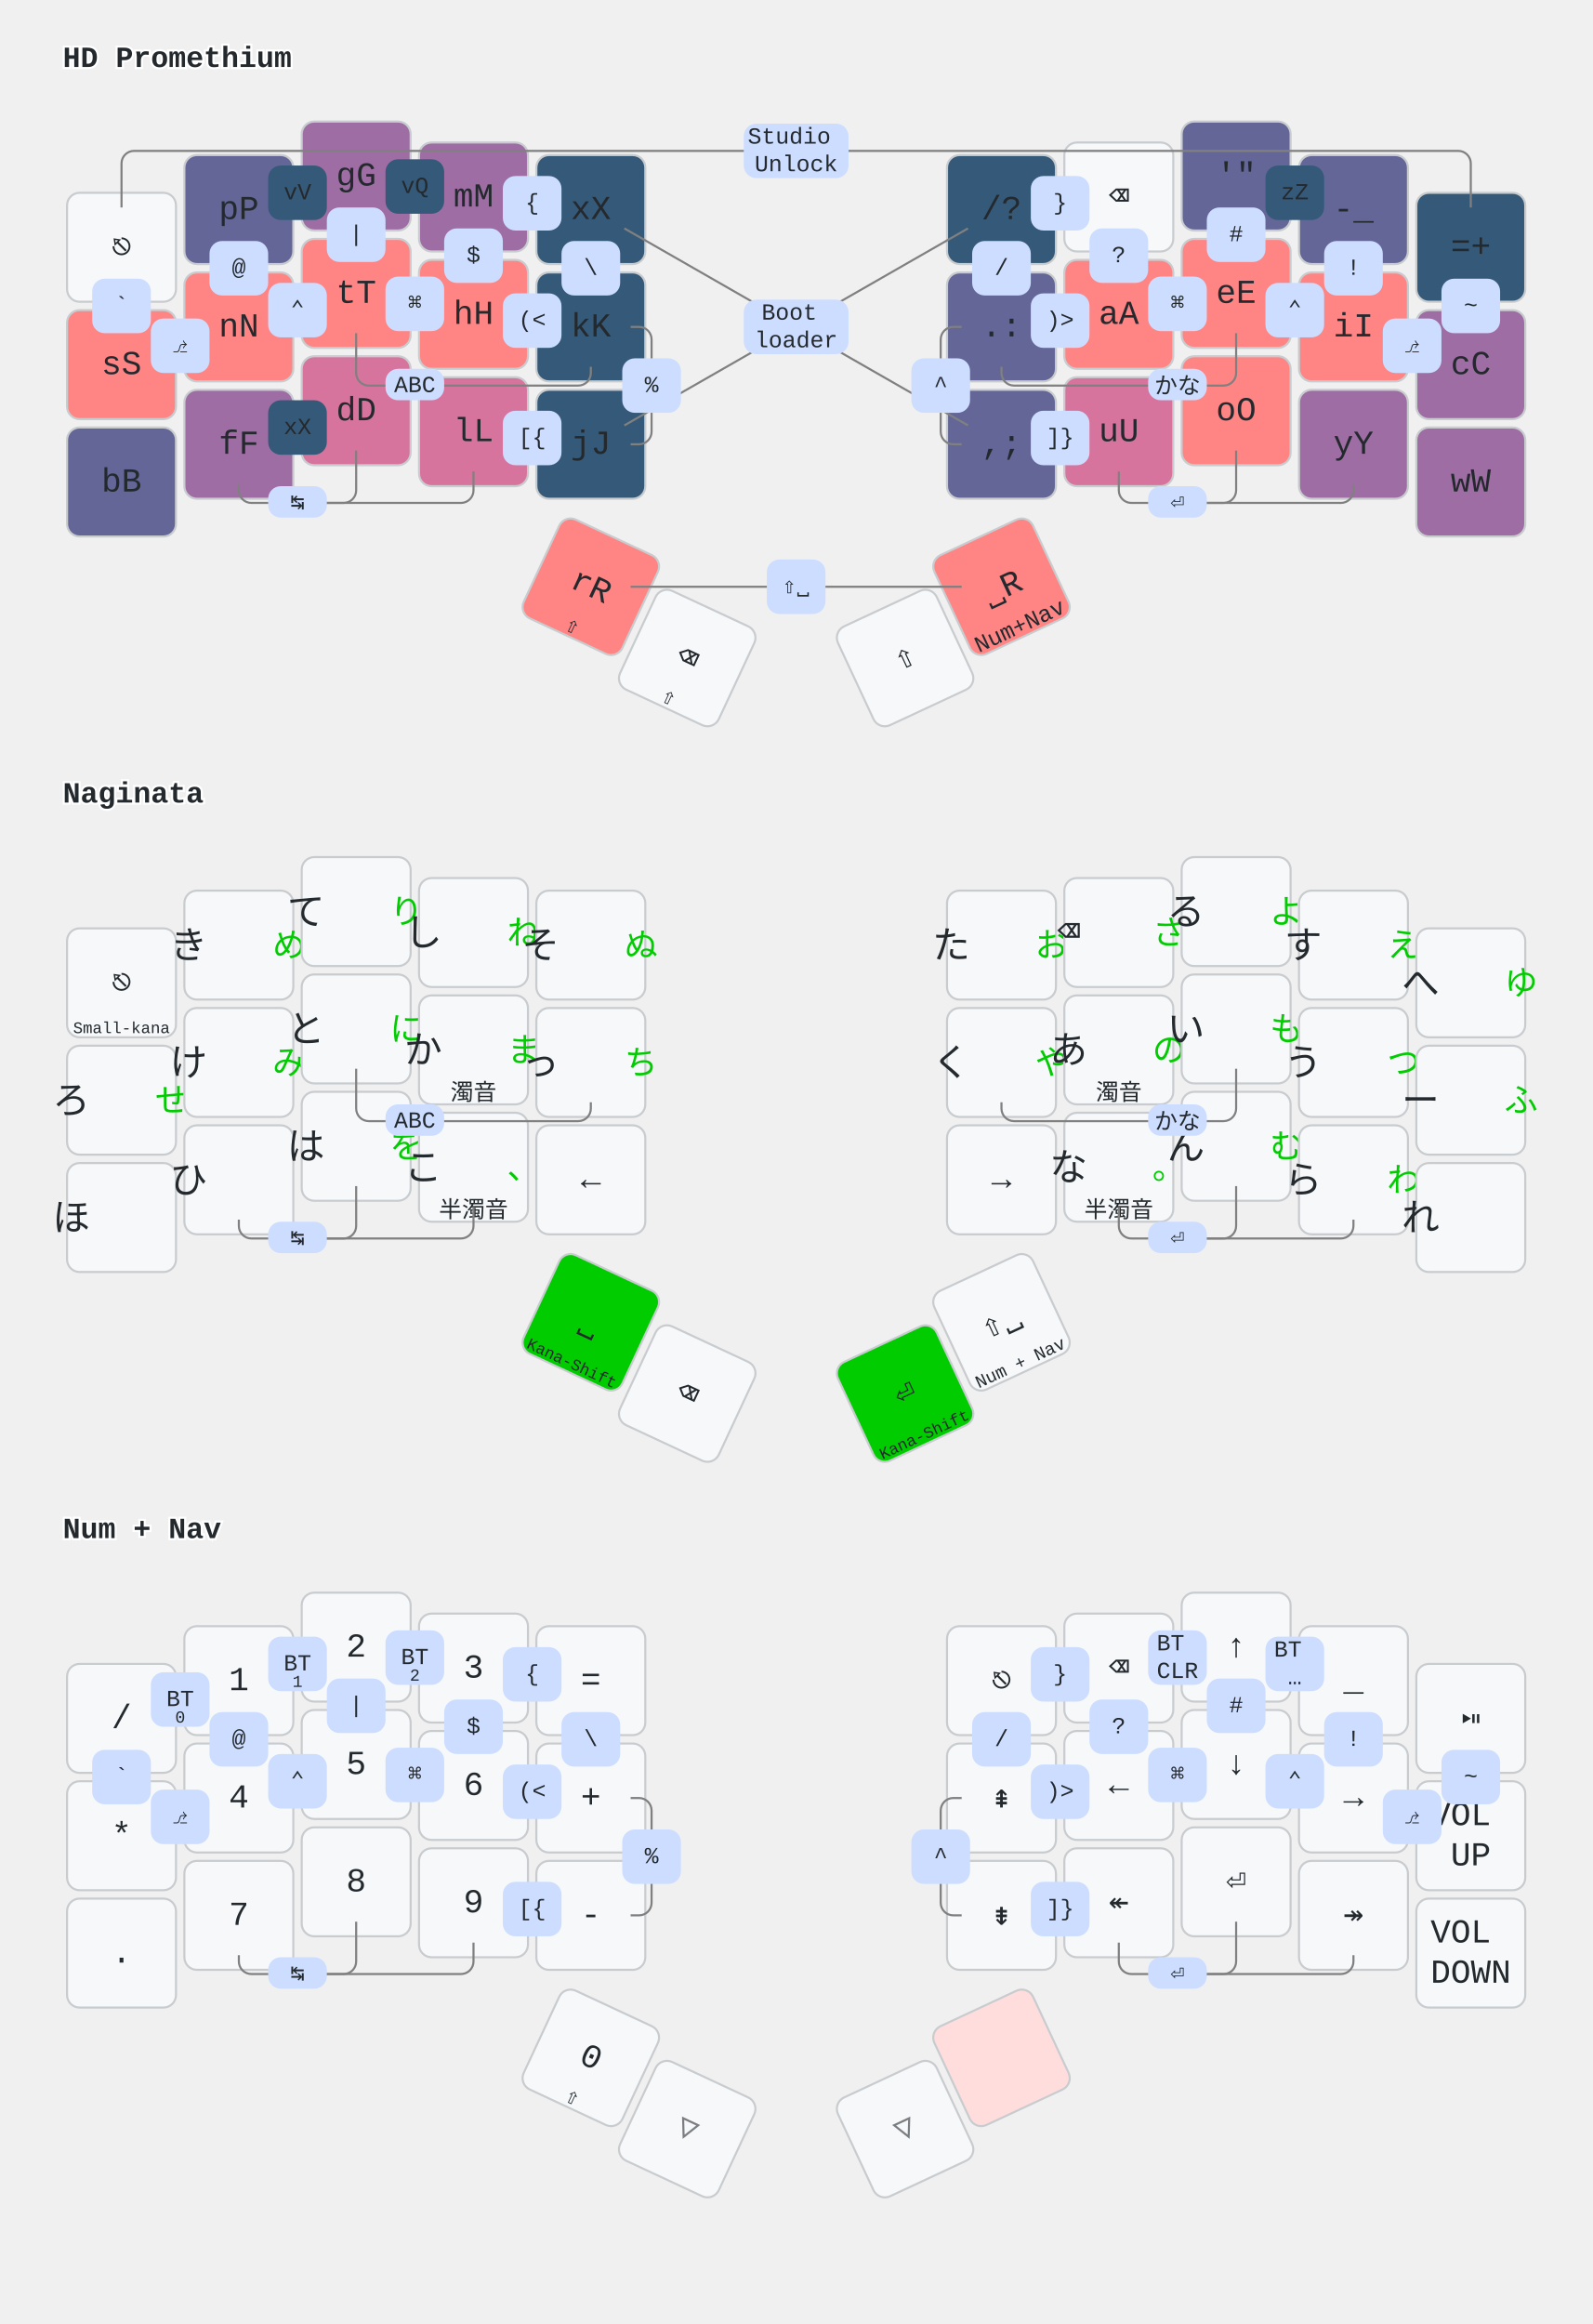
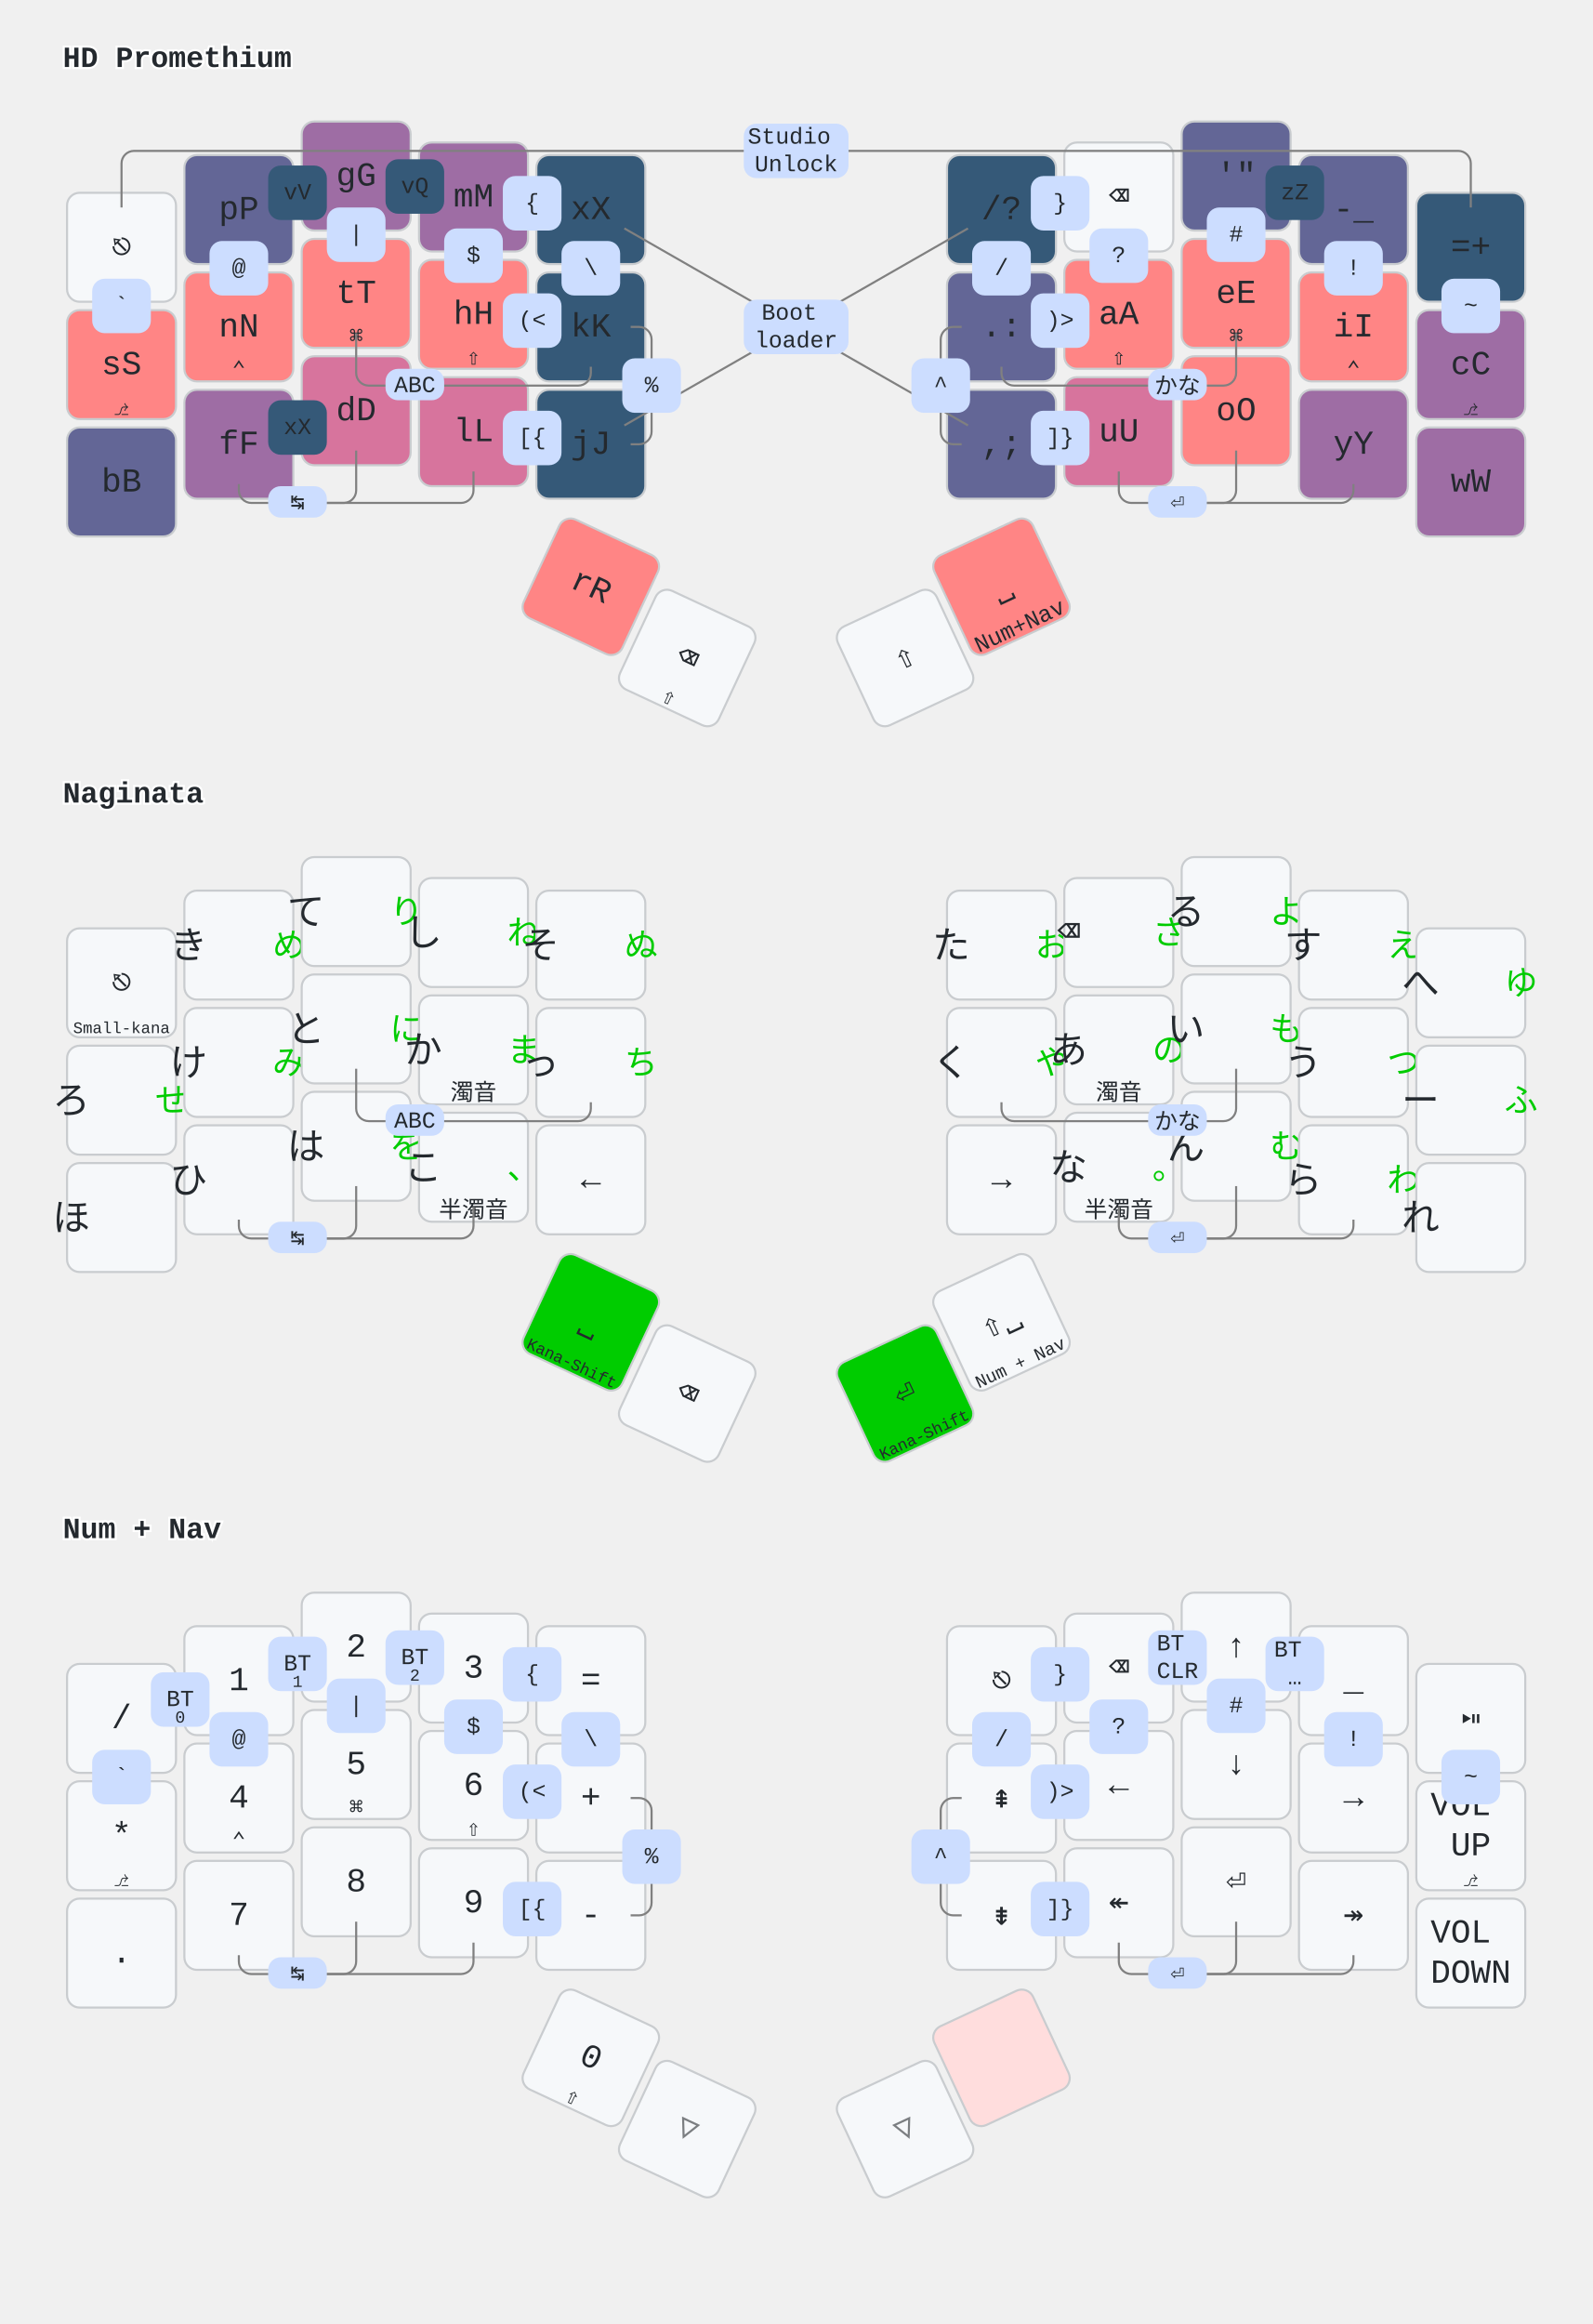
<svg xmlns="http://www.w3.org/2000/svg" width="760" height="1109" viewBox="0 0 760 1109" class="keymap">
  <style>/* inherit to force styles through use tags*/
svg path {
    fill: inherit;
}
/* font and background color specifications */
svg.keymap {
    font-family: SFMono-Regular,Consolas,Liberation Mono,Menlo,monospace;
    font-size: 14px;
    font-kerning: normal;
    text-rendering: optimizeLegibility;
    fill: #24292e;
}

/* default key styling */
rect.key {
    fill: #f6f8fa;
    stroke: #c9cccf;
    stroke-width: 1;
}

/* color accent for combo boxes */
rect.combo {
    fill: #cdf;
}

/* color accent for held keys */
rect.held, rect.combo.held {
    fill: #fdd;
}

/* color accent for ghost (optional) keys */
rect.ghost, rect.combo.ghost {
    stroke-dasharray: 4, 4;
    stroke-width: 2;
}

text {
    text-anchor: middle;
    dominant-baseline: middle;
}

/* styling for layer labels */
text.label {
    font-weight: bold;
    text-anchor: start;
    stroke: white;
    stroke-width: 2;
    paint-order: stroke;
}

text.tap {
    font-size: 16px;
}

/* styling for combo tap, and key hold/shifted label text */
text.combo, text.hold, text.shifted {
    font-size: 11px;
}

text.hold {
    text-anchor: middle;
    dominant-baseline: auto;
}

text.shifted {
    text-anchor: middle;
    dominant-baseline: hanging;
}

/* styling for hold/shifted label text in combo box */
text.combo.hold, text.combo.shifted {
    font-size: 8px;
}

/* lighter symbol for transparent keys */
text.trans {
    fill: #7b7e81;
}

/* styling for combo dendrons */
path.combo {
    stroke-width: 1;
    stroke: gray;
    fill: none;
}

/* Start Tabler Icons Cleanup */
/* cannot use height/width with glyphs */
.icon-tabler &gt; path {
    fill: inherit;
    stroke: inherit;
}
/* hide tabler's default box */
.icon-tabler &gt; path[stroke="none"][fill="none"] {
    visibility: collapse;
}

rect.low {
    fill: #355978;
}
rect.medium-low {
    fill: #636696;
}
rect.medium {
    fill: #9E6DA4;
}
rect.medium-high {
    fill: #D7749D;
}
rect.high {
    fill: #FF8585;
}

/* green styling for Naginata kana-shift */
rect.kshift {
    fill: #00CC00;
}
text.left {
    font-size: 18px;
    translate: 16px 7px;
}
text.right {
    fill: #00CC00;
    font-size: 16px;
    translate: -16px -10px;
}
</style>
  <g transform="translate(30, 0)" class="layer-HD Promethium">
    <text x="0" y="28" class="label" id="HD-Promethium">HD Promethium</text>
    <g transform="translate(0, 56)">
      <g transform="translate(28, 62)" class="key keypos-0">
        <rect rx="6" ry="6" x="-26" y="-26" width="52" height="52" class="key" />
        <text x="0" y="0" class="key tap">⎋</text>
      </g>
      <g transform="translate(84, 44)" class="key medium-low keypos-1">
        <rect rx="6" ry="6" x="-26" y="-26" width="52" height="52" class="key medium-low" />
        <text x="0" y="0" class="key medium-low tap">pP</text>
      </g>
      <g transform="translate(140, 28)" class="key medium keypos-2">
        <rect rx="6" ry="6" x="-26" y="-26" width="52" height="52" class="key medium" />
        <text x="0" y="0" class="key medium tap">gG</text>
      </g>
      <g transform="translate(196, 38)" class="key medium keypos-3">
        <rect rx="6" ry="6" x="-26" y="-26" width="52" height="52" class="key medium" />
        <text x="0" y="0" class="key medium tap">mM</text>
      </g>
      <g transform="translate(252, 44)" class="key low keypos-4">
        <rect rx="6" ry="6" x="-26" y="-26" width="52" height="52" class="key low" />
        <text x="0" y="0" class="key low tap">xX</text>
      </g>
      <g transform="translate(448, 44)" class="key low keypos-5">
        <rect rx="6" ry="6" x="-26" y="-26" width="52" height="52" class="key low" />
        <text x="0" y="0" class="key low tap">/?</text>
      </g>
      <g transform="translate(504, 38)" class="key keypos-6">
        <rect rx="6" ry="6" x="-26" y="-26" width="52" height="52" class="key" />
        <text x="0" y="0" class="key tap">⌫</text>
      </g>
      <g transform="translate(560, 28)" class="key medium-low keypos-7">
        <rect rx="6" ry="6" x="-26" y="-26" width="52" height="52" class="key medium-low" />
        <text x="0" y="0" class="key medium-low tap">'"</text>
      </g>
      <g transform="translate(616, 44)" class="key medium-low keypos-8">
        <rect rx="6" ry="6" x="-26" y="-26" width="52" height="52" class="key medium-low" />
        <text x="0" y="0" class="key medium-low tap">-_</text>
      </g>
      <g transform="translate(672, 62)" class="key low keypos-9">
        <rect rx="6" ry="6" x="-26" y="-26" width="52" height="52" class="key low" />
        <text x="0" y="0" class="key low tap">=+</text>
      </g>
      <g transform="translate(28, 118)" class="key high keypos-10">
        <rect rx="6" ry="6" x="-26" y="-26" width="52" height="52" class="key high" />
        <text x="0" y="0" class="key high tap">sS</text>
+         <text x="0" y="24" class="key high hold">⎇</text>
      </g>
      <g transform="translate(84, 100)" class="key high keypos-11">
        <rect rx="6" ry="6" x="-26" y="-26" width="52" height="52" class="key high" />
        <text x="0" y="0" class="key high tap">nN</text>
+         <text x="0" y="24" class="key high hold">⌃</text>
      </g>
      <g transform="translate(140, 84)" class="key high keypos-12">
        <rect rx="6" ry="6" x="-26" y="-26" width="52" height="52" class="key high" />
        <text x="0" y="0" class="key high tap">tT</text>
+         <text x="0" y="24" class="key high hold">⌘</text>
      </g>
      <g transform="translate(196, 94)" class="key high keypos-13">
        <rect rx="6" ry="6" x="-26" y="-26" width="52" height="52" class="key high" />
        <text x="0" y="0" class="key high tap">hH</text>
+         <text x="0" y="24" class="key high hold">⇧</text>
      </g>
      <g transform="translate(252, 100)" class="key low keypos-14">
        <rect rx="6" ry="6" x="-26" y="-26" width="52" height="52" class="key low" />
        <text x="0" y="0" class="key low tap">kK</text>
      </g>
      <g transform="translate(448, 100)" class="key medium-low keypos-15">
        <rect rx="6" ry="6" x="-26" y="-26" width="52" height="52" class="key medium-low" />
        <text x="0" y="0" class="key medium-low tap">.:</text>
      </g>
      <g transform="translate(504, 94)" class="key high keypos-16">
        <rect rx="6" ry="6" x="-26" y="-26" width="52" height="52" class="key high" />
        <text x="0" y="0" class="key high tap">aA</text>
+         <text x="0" y="24" class="key high hold">⇧</text>
      </g>
      <g transform="translate(560, 84)" class="key high keypos-17">
        <rect rx="6" ry="6" x="-26" y="-26" width="52" height="52" class="key high" />
        <text x="0" y="0" class="key high tap">eE</text>
+         <text x="0" y="24" class="key high hold">⌘</text>
      </g>
      <g transform="translate(616, 100)" class="key high keypos-18">
        <rect rx="6" ry="6" x="-26" y="-26" width="52" height="52" class="key high" />
        <text x="0" y="0" class="key high tap">iI</text>
+         <text x="0" y="24" class="key high hold">⌃</text>
      </g>
      <g transform="translate(672, 118)" class="key medium keypos-19">
        <rect rx="6" ry="6" x="-26" y="-26" width="52" height="52" class="key medium" />
        <text x="0" y="0" class="key medium tap">cC</text>
+         <text x="0" y="24" class="key medium hold">⎇</text>
      </g>
      <g transform="translate(28, 174)" class="key medium-low keypos-20">
        <rect rx="6" ry="6" x="-26" y="-26" width="52" height="52" class="key medium-low" />
        <text x="0" y="0" class="key medium-low tap">bB</text>
      </g>
      <g transform="translate(84, 156)" class="key medium keypos-21">
        <rect rx="6" ry="6" x="-26" y="-26" width="52" height="52" class="key medium" />
        <text x="0" y="0" class="key medium tap">fF</text>
      </g>
      <g transform="translate(140, 140)" class="key medium-high keypos-22">
        <rect rx="6" ry="6" x="-26" y="-26" width="52" height="52" class="key medium-high" />
        <text x="0" y="0" class="key medium-high tap">dD</text>
      </g>
      <g transform="translate(196, 150)" class="key medium-high keypos-23">
        <rect rx="6" ry="6" x="-26" y="-26" width="52" height="52" class="key medium-high" />
        <text x="0" y="0" class="key medium-high tap">lL</text>
      </g>
      <g transform="translate(252, 156)" class="key low keypos-24">
        <rect rx="6" ry="6" x="-26" y="-26" width="52" height="52" class="key low" />
        <text x="0" y="0" class="key low tap">jJ</text>
      </g>
      <g transform="translate(448, 156)" class="key medium-low keypos-25">
        <rect rx="6" ry="6" x="-26" y="-26" width="52" height="52" class="key medium-low" />
        <text x="0" y="0" class="key medium-low tap">,;</text>
      </g>
      <g transform="translate(504, 150)" class="key medium-high keypos-26">
        <rect rx="6" ry="6" x="-26" y="-26" width="52" height="52" class="key medium-high" />
        <text x="0" y="0" class="key medium-high tap">uU</text>
      </g>
      <g transform="translate(560, 140)" class="key high keypos-27">
        <rect rx="6" ry="6" x="-26" y="-26" width="52" height="52" class="key high" />
        <text x="0" y="0" class="key high tap">oO</text>
      </g>
      <g transform="translate(616, 156)" class="key medium keypos-28">
        <rect rx="6" ry="6" x="-26" y="-26" width="52" height="52" class="key medium" />
        <text x="0" y="0" class="key medium tap">yY</text>
      </g>
      <g transform="translate(672, 174)" class="key medium keypos-29">
        <rect rx="6" ry="6" x="-26" y="-26" width="52" height="52" class="key medium" />
        <text x="0" y="0" class="key medium tap">wW</text>
      </g>
      <g transform="translate(252, 224) rotate(25.0)" class="key high keypos-30">
        <rect rx="6" ry="6" x="-26" y="-26" width="52" height="52" class="key high" />
        <text x="0" y="0" class="key high tap">rR</text>
-         <text x="0" y="24" class="key high hold">⇧</text>
      </g>
      <g transform="translate(298, 258) rotate(25.0)" class="key keypos-31">
        <rect rx="6" ry="6" x="-26" y="-26" width="52" height="52" class="key" />
        <text x="0" y="0" class="key tap">⌫</text>
        <text x="0" y="24" class="key hold">⇧</text>
      </g>
      <g transform="translate(402, 258) rotate(-25.0)" class="key keypos-32">
        <rect rx="6" ry="6" x="-26" y="-26" width="52" height="52" class="key" />
        <text x="0" y="0" class="key tap">⇧</text>
      </g>
      <g transform="translate(448, 224) rotate(-25.0)" class="key high keypos-33">
        <rect rx="6" ry="6" x="-26" y="-26" width="52" height="52" class="key high" />
-         <text x="0" y="0" class="key high tap">⎵R</text>
+         <text x="0" y="0" class="key high tap">⎵</text>
        <text x="0" y="24" class="key high hold">Num+Nav</text>
      </g>
      <g class="combo combopos-0">
        <path d="M350,16 h-316 a6.0,6.0 0 0 0 -6.0,6.0 v21" class="combo" />
        <path d="M350,16 h316 a6.0,6.0 0 0 1 6.0,6.0 v21" class="combo" />
        <rect rx="6" ry="6" x="325" y="3" width="50" height="26" class="combo" />
        <text x="350" y="16" class="combo tap">
          <tspan x="350" dy="-0.6em">Studio</tspan>
          <tspan x="350" dy="1.2em">Unlock</tspan>
        </text>
      </g>
      <g class="combo combopos-1">
        <path d="M350,100 l-82,-47" class="combo" />
        <path d="M350,100 l82,-47" class="combo" />
        <path d="M350,100 l-82,47" class="combo" />
        <path d="M350,100 l82,47" class="combo" />
        <rect rx="6" ry="6" x="325" y="87" width="50" height="26" class="combo" />
        <text x="350" y="100" class="combo tap">
          <tspan x="350" dy="-0.6em">Boot</tspan>
          <tspan x="350" dy="1.2em">loader</tspan>
        </text>
      </g>
      <g class="combo combopos-2">
        <path d="M532,128 h-78 a6.0,6.0 0 0 1 -6.0,-6.0 v-3" class="combo" />
        <path d="M532,128 h22 a6.0,6.0 0 0 0 6.0,-6.0 v-19" class="combo" />
        <rect rx="6" ry="6" x="518" y="120" width="28" height="15" class="combo" />
        <text x="532" y="128" class="combo tap">かな</text>
      </g>
      <g class="combo combopos-3">
        <path d="M168,128 h78 a6.0,6.0 0 0 0 6.0,-6.0 v-3" class="combo" />
        <path d="M168,128 h-22 a6.0,6.0 0 0 1 -6.0,-6.0 v-19" class="combo" />
        <rect rx="6" ry="6" x="154" y="120" width="28" height="15" class="combo" />
        <text x="168" y="128" class="combo tap">ABC</text>
      </g>
      <g class="combo combopos-4">
        <path d="M112,184 h78 a6.0,6.0 0 0 0 6.0,-6.0 v-9" class="combo" />
        <path d="M112,184 h22 a6.0,6.0 0 0 0 6.0,-6.0 v-19" class="combo" />
        <path d="M112,184 h-22 a6.0,6.0 0 0 1 -6.0,-6.0 v-3" class="combo" />
        <rect rx="6" ry="6" x="98" y="176" width="28" height="15" class="combo" />
        <text x="112" y="184" class="combo tap">↹</text>
      </g>
      <g class="combo combopos-5">
        <path d="M532,184 h-22 a6.0,6.0 0 0 1 -6.0,-6.0 v-9" class="combo" />
        <path d="M532,184 h22 a6.0,6.0 0 0 0 6.0,-6.0 v-19" class="combo" />
        <path d="M532,184 h78 a6.0,6.0 0 0 0 6.0,-6.0 v-3" class="combo" />
        <rect rx="6" ry="6" x="518" y="176" width="28" height="15" class="combo" />
        <text x="532" y="184" class="combo tap">⏎</text>
      </g>
-       <g class="combo combopos-6">
-         <rect rx="6" ry="6" x="42" y="96" width="28" height="26" class="combo" />
-         <text x="56" y="109" class="combo tap">⎇</text>
-       </g>
-       <g class="combo combopos-7">
-         <rect rx="6" ry="6" x="98" y="79" width="28" height="26" class="combo" />
-         <text x="112" y="92" class="combo tap">⌃</text>
-       </g>
-       <g class="combo combopos-8">
-         <rect rx="6" ry="6" x="154" y="76" width="28" height="26" class="combo" />
-         <text x="168" y="89" class="combo tap">⌘</text>
-       </g>
-       <g class="combo combopos-9">
-         <rect rx="6" ry="6" x="630" y="96" width="28" height="26" class="combo" />
-         <text x="644" y="109" class="combo tap">⎇</text>
-       </g>
-       <g class="combo combopos-10">
-         <rect rx="6" ry="6" x="574" y="79" width="28" height="26" class="combo" />
-         <text x="588" y="92" class="combo tap">⌃</text>
-       </g>
-       <g class="combo combopos-11">
-         <rect rx="6" ry="6" x="518" y="76" width="28" height="26" class="combo" />
-         <text x="532" y="89" class="combo tap">⌘</text>
-       </g>
-       <g class="combo low combopos-12">
+       <g class="combo low combopos-6">
        <rect rx="6" ry="6" x="154" y="20" width="28" height="26" class="combo low" />
        <text x="168" y="33" class="combo low tap">vQ</text>
      </g>
-       <g class="combo low combopos-13">
+       <g class="combo low combopos-7">
        <rect rx="6" ry="6" x="574" y="23" width="28" height="26" class="combo low" />
        <text x="588" y="36" class="combo low tap">zZ</text>
      </g>
-       <g class="combo low combopos-14">
+       <g class="combo low combopos-8">
        <rect rx="6" ry="6" x="98" y="23" width="28" height="26" class="combo low" />
        <text x="112" y="36" class="combo low tap">vV</text>
      </g>
-       <g class="combo low combopos-15">
+       <g class="combo low combopos-9">
        <rect rx="6" ry="6" x="98" y="135" width="28" height="26" class="combo low" />
        <text x="112" y="148" class="combo low tap">xX</text>
      </g>
-       <g class="combo combopos-16">
-         <path d="M350,224 l-79,0" class="combo" />
-         <path d="M350,224 l79,0" class="combo" />
-         <rect rx="6" ry="6" x="336" y="211" width="28" height="26" class="combo" />
-         <text x="350" y="224" class="combo tap">⇧⎵</text>
-       </g>
-       <g class="combo combopos-17">
+       <g class="combo combopos-10">
        <rect rx="6" ry="6" x="14" y="77" width="28" height="26" class="combo" />
        <text x="28" y="90" class="combo tap">`</text>
      </g>
-       <g class="combo combopos-18">
+       <g class="combo combopos-11">
        <rect rx="6" ry="6" x="70" y="59" width="28" height="26" class="combo" />
        <text x="84" y="72" class="combo tap">@</text>
      </g>
-       <g class="combo combopos-19">
+       <g class="combo combopos-12">
        <rect rx="6" ry="6" x="126" y="43" width="28" height="26" class="combo" />
        <text x="140" y="56" class="combo tap">|</text>
      </g>
-       <g class="combo combopos-20">
+       <g class="combo combopos-13">
        <rect rx="6" ry="6" x="182" y="53" width="28" height="26" class="combo" />
        <text x="196" y="66" class="combo tap">$</text>
      </g>
-       <g class="combo combopos-21">
+       <g class="combo combopos-14">
        <rect rx="6" ry="6" x="238" y="59" width="28" height="26" class="combo" />
        <text x="252" y="72" class="combo tap">\</text>
      </g>
-       <g class="combo combopos-22">
+       <g class="combo combopos-15">
        <path d="M281,128 v-22 a6.0,6.0 0 0 0 -6.0,-6.0 h-4" class="combo" />
        <path d="M281,128 v22 a6.0,6.0 0 0 1 -6.0,6.0 h-4" class="combo" />
        <rect rx="6" ry="6" x="267" y="115" width="28" height="26" class="combo" />
        <text x="281" y="128" class="combo tap">%</text>
      </g>
-       <g class="combo combopos-23">
+       <g class="combo combopos-16">
        <path d="M419,128 v-22 a6.0,6.0 0 0 1 6.0,-6.0 h4" class="combo" />
        <path d="M419,128 v22 a6.0,6.0 0 0 0 6.0,6.0 h4" class="combo" />
        <rect rx="6" ry="6" x="405" y="115" width="28" height="26" class="combo" />
        <text x="419" y="128" class="combo tap">^</text>
      </g>
-       <g class="combo combopos-24">
+       <g class="combo combopos-17">
        <rect rx="6" ry="6" x="434" y="59" width="28" height="26" class="combo" />
        <text x="448" y="72" class="combo tap">/</text>
      </g>
-       <g class="combo combopos-25">
+       <g class="combo combopos-18">
        <rect rx="6" ry="6" x="490" y="53" width="28" height="26" class="combo" />
        <text x="504" y="66" class="combo tap">?</text>
      </g>
-       <g class="combo combopos-26">
+       <g class="combo combopos-19">
        <rect rx="6" ry="6" x="546" y="43" width="28" height="26" class="combo" />
        <text x="560" y="56" class="combo tap">#</text>
      </g>
-       <g class="combo combopos-27">
+       <g class="combo combopos-20">
        <rect rx="6" ry="6" x="602" y="59" width="28" height="26" class="combo" />
        <text x="616" y="72" class="combo tap">!</text>
      </g>
-       <g class="combo combopos-28">
+       <g class="combo combopos-21">
        <rect rx="6" ry="6" x="658" y="77" width="28" height="26" class="combo" />
        <text x="672" y="90" class="combo tap">~</text>
      </g>
-       <g class="combo combopos-29">
+       <g class="combo combopos-22">
        <rect rx="6" ry="6" x="210" y="28" width="28" height="26" class="combo" />
        <text x="224" y="41" class="combo tap">{</text>
      </g>
-       <g class="combo combopos-30">
+       <g class="combo combopos-23">
        <rect rx="6" ry="6" x="462" y="28" width="28" height="26" class="combo" />
        <text x="476" y="41" class="combo tap">}</text>
      </g>
-       <g class="combo combopos-31">
+       <g class="combo combopos-24">
        <rect rx="6" ry="6" x="210" y="84" width="28" height="26" class="combo" />
        <text x="224" y="97" class="combo tap">(&lt;</text>
      </g>
-       <g class="combo combopos-32">
+       <g class="combo combopos-25">
        <rect rx="6" ry="6" x="462" y="84" width="28" height="26" class="combo" />
        <text x="476" y="97" class="combo tap">)&gt;</text>
      </g>
-       <g class="combo combopos-33">
+       <g class="combo combopos-26">
        <rect rx="6" ry="6" x="210" y="140" width="28" height="26" class="combo" />
        <text x="224" y="153" class="combo tap">[{</text>
      </g>
-       <g class="combo combopos-34">
+       <g class="combo combopos-27">
        <rect rx="6" ry="6" x="462" y="140" width="28" height="26" class="combo" />
        <text x="476" y="153" class="combo tap">]}</text>
      </g>
    </g>
  </g>
  <g transform="translate(30, 351)" class="layer-Naginata">
    <text x="0" y="28" class="label" id="Naginata">Naginata</text>
    <g transform="translate(0, 56)">
      <g transform="translate(28, 62)" class="key keypos-0">
        <rect rx="6" ry="6" x="-26" y="-26" width="52" height="52" class="key" />
        <text x="0" y="0" class="key tap">⎋</text>
        <text x="0" y="24" class="key hold">
          <tspan style="font-size: 70%">Small-kana</tspan>
        </text>
      </g>
      <g transform="translate(84, 44)" class="key keypos-1">
        <rect rx="6" ry="6" x="-26" y="-26" width="52" height="52" class="key" />
        <text x="-24" y="0" class="key left">き</text>
        <text x="24" y="0" class="key right">め</text>
      </g>
      <g transform="translate(140, 28)" class="key keypos-2">
        <rect rx="6" ry="6" x="-26" y="-26" width="52" height="52" class="key" />
        <text x="-24" y="0" class="key left">て</text>
        <text x="24" y="0" class="key right">り</text>
      </g>
      <g transform="translate(196, 38)" class="key keypos-3">
        <rect rx="6" ry="6" x="-26" y="-26" width="52" height="52" class="key" />
        <text x="-24" y="0" class="key left">し</text>
        <text x="24" y="0" class="key right">ね</text>
      </g>
      <g transform="translate(252, 44)" class="key keypos-4">
        <rect rx="6" ry="6" x="-26" y="-26" width="52" height="52" class="key" />
        <text x="-24" y="0" class="key left">そ</text>
        <text x="24" y="0" class="key right">ぬ</text>
      </g>
      <g transform="translate(448, 44)" class="key keypos-5">
        <rect rx="6" ry="6" x="-26" y="-26" width="52" height="52" class="key" />
        <text x="-24" y="0" class="key left">た</text>
        <text x="24" y="0" class="key right">お</text>
      </g>
      <g transform="translate(504, 38)" class="key keypos-6">
        <rect rx="6" ry="6" x="-26" y="-26" width="52" height="52" class="key" />
        <text x="-24" y="0" class="key left">⌫</text>
        <text x="24" y="0" class="key right">さ</text>
      </g>
      <g transform="translate(560, 28)" class="key keypos-7">
        <rect rx="6" ry="6" x="-26" y="-26" width="52" height="52" class="key" />
        <text x="-24" y="0" class="key left">る</text>
        <text x="24" y="0" class="key right">よ</text>
      </g>
      <g transform="translate(616, 44)" class="key keypos-8">
        <rect rx="6" ry="6" x="-26" y="-26" width="52" height="52" class="key" />
        <text x="-24" y="0" class="key left">す</text>
        <text x="24" y="0" class="key right">え</text>
      </g>
      <g transform="translate(672, 62)" class="key keypos-9">
        <rect rx="6" ry="6" x="-26" y="-26" width="52" height="52" class="key" />
        <text x="-24" y="0" class="key left">へ</text>
        <text x="24" y="0" class="key right">ゆ</text>
      </g>
      <g transform="translate(28, 118)" class="key keypos-10">
        <rect rx="6" ry="6" x="-26" y="-26" width="52" height="52" class="key" />
        <text x="-24" y="0" class="key left">ろ</text>
        <text x="24" y="0" class="key right">せ</text>
      </g>
      <g transform="translate(84, 100)" class="key keypos-11">
        <rect rx="6" ry="6" x="-26" y="-26" width="52" height="52" class="key" />
        <text x="-24" y="0" class="key left">け</text>
        <text x="24" y="0" class="key right">み</text>
      </g>
      <g transform="translate(140, 84)" class="key keypos-12">
        <rect rx="6" ry="6" x="-26" y="-26" width="52" height="52" class="key" />
        <text x="-24" y="0" class="key left">と</text>
        <text x="24" y="0" class="key right">に</text>
      </g>
      <g transform="translate(196, 94)" class="key keypos-13">
        <rect rx="6" ry="6" x="-26" y="-26" width="52" height="52" class="key" />
        <text x="0" y="24" class="key hold">濁音</text>
        <text x="-24" y="0" class="key left">か</text>
        <text x="24" y="0" class="key right">ま</text>
      </g>
      <g transform="translate(252, 100)" class="key keypos-14">
        <rect rx="6" ry="6" x="-26" y="-26" width="52" height="52" class="key" />
        <text x="-24" y="0" class="key left">っ</text>
        <text x="24" y="0" class="key right">ち</text>
      </g>
      <g transform="translate(448, 100)" class="key keypos-15">
        <rect rx="6" ry="6" x="-26" y="-26" width="52" height="52" class="key" />
        <text x="-24" y="0" class="key left">く</text>
        <text x="24" y="0" class="key right">や</text>
      </g>
      <g transform="translate(504, 94)" class="key keypos-16">
        <rect rx="6" ry="6" x="-26" y="-26" width="52" height="52" class="key" />
        <text x="0" y="24" class="key hold">濁音</text>
        <text x="-24" y="0" class="key left">あ</text>
        <text x="24" y="0" class="key right">の</text>
      </g>
      <g transform="translate(560, 84)" class="key keypos-17">
        <rect rx="6" ry="6" x="-26" y="-26" width="52" height="52" class="key" />
        <text x="-24" y="0" class="key left">い</text>
        <text x="24" y="0" class="key right">も</text>
      </g>
      <g transform="translate(616, 100)" class="key keypos-18">
        <rect rx="6" ry="6" x="-26" y="-26" width="52" height="52" class="key" />
        <text x="-24" y="0" class="key left">う</text>
        <text x="24" y="0" class="key right">つ</text>
      </g>
      <g transform="translate(672, 118)" class="key keypos-19">
        <rect rx="6" ry="6" x="-26" y="-26" width="52" height="52" class="key" />
        <text x="-24" y="0" class="key left">ー</text>
        <text x="24" y="0" class="key right">ふ</text>
      </g>
      <g transform="translate(28, 174)" class="key keypos-20">
        <rect rx="6" ry="6" x="-26" y="-26" width="52" height="52" class="key" />
        <text x="-24" y="0" class="key left">ほ</text>
      </g>
      <g transform="translate(84, 156)" class="key keypos-21">
        <rect rx="6" ry="6" x="-26" y="-26" width="52" height="52" class="key" />
        <text x="-24" y="0" class="key left">ひ</text>
      </g>
      <g transform="translate(140, 140)" class="key keypos-22">
        <rect rx="6" ry="6" x="-26" y="-26" width="52" height="52" class="key" />
        <text x="-24" y="0" class="key left">は</text>
        <text x="24" y="0" class="key right">を</text>
      </g>
      <g transform="translate(196, 150)" class="key keypos-23">
        <rect rx="6" ry="6" x="-26" y="-26" width="52" height="52" class="key" />
        <text x="0" y="24" class="key hold">半濁音</text>
        <text x="-24" y="0" class="key left">こ</text>
        <text x="24" y="0" class="key right">、</text>
      </g>
      <g transform="translate(252, 156)" class="key keypos-24">
        <rect rx="6" ry="6" x="-26" y="-26" width="52" height="52" class="key" />
        <text x="0" y="0" class="key tap">←</text>
      </g>
      <g transform="translate(448, 156)" class="key keypos-25">
        <rect rx="6" ry="6" x="-26" y="-26" width="52" height="52" class="key" />
        <text x="0" y="0" class="key tap">→</text>
      </g>
      <g transform="translate(504, 150)" class="key keypos-26">
        <rect rx="6" ry="6" x="-26" y="-26" width="52" height="52" class="key" />
        <text x="0" y="24" class="key hold">半濁音</text>
        <text x="-24" y="0" class="key left">な</text>
        <text x="24" y="0" class="key right">。</text>
      </g>
      <g transform="translate(560, 140)" class="key keypos-27">
        <rect rx="6" ry="6" x="-26" y="-26" width="52" height="52" class="key" />
        <text x="-24" y="0" class="key left">ん</text>
        <text x="24" y="0" class="key right">む</text>
      </g>
      <g transform="translate(616, 156)" class="key keypos-28">
        <rect rx="6" ry="6" x="-26" y="-26" width="52" height="52" class="key" />
        <text x="-24" y="0" class="key left">ら</text>
        <text x="24" y="0" class="key right">わ</text>
      </g>
      <g transform="translate(672, 174)" class="key keypos-29">
        <rect rx="6" ry="6" x="-26" y="-26" width="52" height="52" class="key" />
        <text x="-24" y="0" class="key left">れ</text>
      </g>
      <g transform="translate(252, 224) rotate(25.0)" class="key kshift keypos-30">
        <rect rx="6" ry="6" x="-26" y="-26" width="52" height="52" class="key kshift" />
        <text x="0" y="0" class="key kshift tap">⎵</text>
        <text x="0" y="24" class="key kshift hold">
          <tspan style="font-size: 70%">Kana-Shift</tspan>
        </text>
      </g>
      <g transform="translate(298, 258) rotate(25.0)" class="key keypos-31">
        <rect rx="6" ry="6" x="-26" y="-26" width="52" height="52" class="key" />
        <text x="0" y="0" class="key tap">⌫</text>
      </g>
      <g transform="translate(402, 258) rotate(-25.0)" class="key kshift keypos-32">
        <rect rx="6" ry="6" x="-26" y="-26" width="52" height="52" class="key kshift" />
        <text x="0" y="0" class="key kshift tap">⏎</text>
        <text x="0" y="24" class="key kshift hold">
          <tspan style="font-size: 70%">Kana-Shift</tspan>
        </text>
      </g>
      <g transform="translate(448, 224) rotate(-25.0)" class="key keypos-33">
        <rect rx="6" ry="6" x="-26" y="-26" width="52" height="52" class="key" />
        <text x="0" y="0" class="key tap">⇧⎵</text>
        <a href="#Num--Nav">
          <text x="0" y="24" class="key hold layer-activator">
            <tspan style="font-size: 78%">Num + Nav</tspan>
          </text>
        </a>
      </g>
      <g class="combo combopos-0">
        <path d="M532,128 h-78 a6.0,6.0 0 0 1 -6.0,-6.0 v-3" class="combo" />
        <path d="M532,128 h22 a6.0,6.0 0 0 0 6.0,-6.0 v-19" class="combo" />
        <rect rx="6" ry="6" x="518" y="120" width="28" height="15" class="combo" />
        <text x="532" y="128" class="combo tap">かな</text>
      </g>
      <g class="combo combopos-1">
        <path d="M168,128 h78 a6.0,6.0 0 0 0 6.0,-6.0 v-3" class="combo" />
        <path d="M168,128 h-22 a6.0,6.0 0 0 1 -6.0,-6.0 v-19" class="combo" />
        <rect rx="6" ry="6" x="154" y="120" width="28" height="15" class="combo" />
        <text x="168" y="128" class="combo tap">ABC</text>
      </g>
      <g class="combo combopos-2">
        <path d="M112,184 h78 a6.0,6.0 0 0 0 6.0,-6.0 v-9" class="combo" />
        <path d="M112,184 h22 a6.0,6.0 0 0 0 6.0,-6.0 v-19" class="combo" />
        <path d="M112,184 h-22 a6.0,6.0 0 0 1 -6.0,-6.0 v-3" class="combo" />
        <rect rx="6" ry="6" x="98" y="176" width="28" height="15" class="combo" />
        <text x="112" y="184" class="combo tap">↹</text>
      </g>
      <g class="combo combopos-3">
        <path d="M532,184 h-22 a6.0,6.0 0 0 1 -6.0,-6.0 v-9" class="combo" />
        <path d="M532,184 h22 a6.0,6.0 0 0 0 6.0,-6.0 v-19" class="combo" />
        <path d="M532,184 h78 a6.0,6.0 0 0 0 6.0,-6.0 v-3" class="combo" />
        <rect rx="6" ry="6" x="518" y="176" width="28" height="15" class="combo" />
        <text x="532" y="184" class="combo tap">⏎</text>
      </g>
    </g>
  </g>
  <g transform="translate(30, 702)" class="layer-Num + Nav">
    <text x="0" y="28" class="label" id="Num--Nav">Num + Nav</text>
    <g transform="translate(0, 56)">
      <g transform="translate(28, 62)" class="key keypos-0">
        <rect rx="6" ry="6" x="-26" y="-26" width="52" height="52" class="key" />
        <text x="0" y="0" class="key tap">/</text>
      </g>
      <g transform="translate(84, 44)" class="key keypos-1">
        <rect rx="6" ry="6" x="-26" y="-26" width="52" height="52" class="key" />
        <text x="0" y="0" class="key tap">1</text>
      </g>
      <g transform="translate(140, 28)" class="key keypos-2">
        <rect rx="6" ry="6" x="-26" y="-26" width="52" height="52" class="key" />
        <text x="0" y="0" class="key tap">2</text>
      </g>
      <g transform="translate(196, 38)" class="key keypos-3">
        <rect rx="6" ry="6" x="-26" y="-26" width="52" height="52" class="key" />
        <text x="0" y="0" class="key tap">3</text>
      </g>
      <g transform="translate(252, 44)" class="key keypos-4">
        <rect rx="6" ry="6" x="-26" y="-26" width="52" height="52" class="key" />
        <text x="0" y="0" class="key tap">=</text>
      </g>
      <g transform="translate(448, 44)" class="key keypos-5">
        <rect rx="6" ry="6" x="-26" y="-26" width="52" height="52" class="key" />
        <text x="0" y="0" class="key tap">⎋</text>
      </g>
      <g transform="translate(504, 38)" class="key keypos-6">
        <rect rx="6" ry="6" x="-26" y="-26" width="52" height="52" class="key" />
        <text x="0" y="0" class="key tap">⌫</text>
      </g>
      <g transform="translate(560, 28)" class="key keypos-7">
        <rect rx="6" ry="6" x="-26" y="-26" width="52" height="52" class="key" />
        <text x="0" y="0" class="key tap">↑</text>
      </g>
      <g transform="translate(616, 44)" class="key keypos-8">
        <rect rx="6" ry="6" x="-26" y="-26" width="52" height="52" class="key" />
        <text x="0" y="0" class="key tap">_</text>
      </g>
      <g transform="translate(672, 62)" class="key keypos-9">
        <rect rx="6" ry="6" x="-26" y="-26" width="52" height="52" class="key" />
        <text x="0" y="0" class="key tap">⏯</text>
      </g>
      <g transform="translate(28, 118)" class="key keypos-10">
        <rect rx="6" ry="6" x="-26" y="-26" width="52" height="52" class="key" />
        <text x="0" y="0" class="key tap">*</text>
+         <text x="0" y="24" class="key hold">⎇</text>
      </g>
      <g transform="translate(84, 100)" class="key keypos-11">
        <rect rx="6" ry="6" x="-26" y="-26" width="52" height="52" class="key" />
        <text x="0" y="0" class="key tap">4</text>
+         <text x="0" y="24" class="key hold">⌃</text>
      </g>
      <g transform="translate(140, 84)" class="key keypos-12">
        <rect rx="6" ry="6" x="-26" y="-26" width="52" height="52" class="key" />
        <text x="0" y="0" class="key tap">5</text>
+         <text x="0" y="24" class="key hold">⌘</text>
      </g>
      <g transform="translate(196, 94)" class="key keypos-13">
        <rect rx="6" ry="6" x="-26" y="-26" width="52" height="52" class="key" />
        <text x="0" y="0" class="key tap">6</text>
+         <text x="0" y="24" class="key hold">⇧</text>
      </g>
      <g transform="translate(252, 100)" class="key keypos-14">
        <rect rx="6" ry="6" x="-26" y="-26" width="52" height="52" class="key" />
        <text x="0" y="0" class="key tap">+</text>
      </g>
      <g transform="translate(448, 100)" class="key keypos-15">
        <rect rx="6" ry="6" x="-26" y="-26" width="52" height="52" class="key" />
        <text x="0" y="0" class="key tap">⇞</text>
      </g>
      <g transform="translate(504, 94)" class="key keypos-16">
        <rect rx="6" ry="6" x="-26" y="-26" width="52" height="52" class="key" />
        <text x="0" y="0" class="key tap">←</text>
      </g>
      <g transform="translate(560, 84)" class="key keypos-17">
        <rect rx="6" ry="6" x="-26" y="-26" width="52" height="52" class="key" />
        <text x="0" y="0" class="key tap">↓</text>
      </g>
      <g transform="translate(616, 100)" class="key keypos-18">
        <rect rx="6" ry="6" x="-26" y="-26" width="52" height="52" class="key" />
        <text x="0" y="0" class="key tap">→</text>
      </g>
      <g transform="translate(672, 118)" class="key keypos-19">
        <rect rx="6" ry="6" x="-26" y="-26" width="52" height="52" class="key" />
        <text x="0" y="0" class="key tap">
-           <tspan x="0" dy="-0.6em">VOL</tspan>
+           <tspan x="0" dy="-0.9em">VOL</tspan>
          <tspan x="0" dy="1.2em">UP</tspan>
        </text>
+         <text x="0" y="24" class="key hold">⎇</text>
      </g>
      <g transform="translate(28, 174)" class="key keypos-20">
        <rect rx="6" ry="6" x="-26" y="-26" width="52" height="52" class="key" />
        <text x="0" y="0" class="key tap">.</text>
      </g>
      <g transform="translate(84, 156)" class="key keypos-21">
        <rect rx="6" ry="6" x="-26" y="-26" width="52" height="52" class="key" />
        <text x="0" y="0" class="key tap">7</text>
      </g>
      <g transform="translate(140, 140)" class="key keypos-22">
        <rect rx="6" ry="6" x="-26" y="-26" width="52" height="52" class="key" />
        <text x="0" y="0" class="key tap">8</text>
      </g>
      <g transform="translate(196, 150)" class="key keypos-23">
        <rect rx="6" ry="6" x="-26" y="-26" width="52" height="52" class="key" />
        <text x="0" y="0" class="key tap">9</text>
      </g>
      <g transform="translate(252, 156)" class="key keypos-24">
        <rect rx="6" ry="6" x="-26" y="-26" width="52" height="52" class="key" />
        <text x="0" y="0" class="key tap">-</text>
      </g>
      <g transform="translate(448, 156)" class="key keypos-25">
        <rect rx="6" ry="6" x="-26" y="-26" width="52" height="52" class="key" />
        <text x="0" y="0" class="key tap">⇟</text>
      </g>
      <g transform="translate(504, 150)" class="key keypos-26">
        <rect rx="6" ry="6" x="-26" y="-26" width="52" height="52" class="key" />
        <text x="0" y="0" class="key tap">↞</text>
      </g>
      <g transform="translate(560, 140)" class="key keypos-27">
        <rect rx="6" ry="6" x="-26" y="-26" width="52" height="52" class="key" />
        <text x="0" y="0" class="key tap">⏎</text>
      </g>
      <g transform="translate(616, 156)" class="key keypos-28">
        <rect rx="6" ry="6" x="-26" y="-26" width="52" height="52" class="key" />
        <text x="0" y="0" class="key tap">↠</text>
      </g>
      <g transform="translate(672, 174)" class="key keypos-29">
        <rect rx="6" ry="6" x="-26" y="-26" width="52" height="52" class="key" />
        <text x="0" y="0" class="key tap">
          <tspan x="0" dy="-0.6em">VOL</tspan>
          <tspan x="0" dy="1.2em">DOWN</tspan>
        </text>
      </g>
      <g transform="translate(252, 224) rotate(25.0)" class="key keypos-30">
        <rect rx="6" ry="6" x="-26" y="-26" width="52" height="52" class="key" />
        <text x="0" y="0" class="key tap">0</text>
        <text x="0" y="24" class="key hold">⇧</text>
      </g>
      <g transform="translate(298, 258) rotate(25.0)" class="key trans keypos-31">
        <rect rx="6" ry="6" x="-26" y="-26" width="52" height="52" class="key trans" />
        <text x="0" y="0" class="key trans tap">▽</text>
      </g>
      <g transform="translate(402, 258) rotate(-25.0)" class="key trans keypos-32">
        <rect rx="6" ry="6" x="-26" y="-26" width="52" height="52" class="key trans" />
        <text x="0" y="0" class="key trans tap">▽</text>
      </g>
      <g transform="translate(448, 224) rotate(-25.0)" class="key held keypos-33">
        <rect rx="6" ry="6" x="-26" y="-26" width="52" height="52" class="key held" />
      </g>
      <g class="combo combopos-0">
        <path d="M112,184 h78 a6.0,6.0 0 0 0 6.0,-6.0 v-9" class="combo" />
        <path d="M112,184 h22 a6.0,6.0 0 0 0 6.0,-6.0 v-19" class="combo" />
        <path d="M112,184 h-22 a6.0,6.0 0 0 1 -6.0,-6.0 v-3" class="combo" />
        <rect rx="6" ry="6" x="98" y="176" width="28" height="15" class="combo" />
        <text x="112" y="184" class="combo tap">↹</text>
      </g>
      <g class="combo combopos-1">
        <path d="M532,184 h-22 a6.0,6.0 0 0 1 -6.0,-6.0 v-9" class="combo" />
        <path d="M532,184 h22 a6.0,6.0 0 0 0 6.0,-6.0 v-19" class="combo" />
        <path d="M532,184 h78 a6.0,6.0 0 0 0 6.0,-6.0 v-3" class="combo" />
        <rect rx="6" ry="6" x="518" y="176" width="28" height="15" class="combo" />
        <text x="532" y="184" class="combo tap">⏎</text>
      </g>
      <g class="combo combopos-2">
-         <rect rx="6" ry="6" x="42" y="96" width="28" height="26" class="combo" />
-         <text x="56" y="109" class="combo tap">⎇</text>
-       </g>
-       <g class="combo combopos-3">
-         <rect rx="6" ry="6" x="98" y="79" width="28" height="26" class="combo" />
-         <text x="112" y="92" class="combo tap">⌃</text>
-       </g>
-       <g class="combo combopos-4">
-         <rect rx="6" ry="6" x="154" y="76" width="28" height="26" class="combo" />
-         <text x="168" y="89" class="combo tap">⌘</text>
-       </g>
-       <g class="combo combopos-5">
-         <rect rx="6" ry="6" x="630" y="96" width="28" height="26" class="combo" />
-         <text x="644" y="109" class="combo tap">⎇</text>
-       </g>
-       <g class="combo combopos-6">
-         <rect rx="6" ry="6" x="574" y="79" width="28" height="26" class="combo" />
-         <text x="588" y="92" class="combo tap">⌃</text>
-       </g>
-       <g class="combo combopos-7">
-         <rect rx="6" ry="6" x="518" y="76" width="28" height="26" class="combo" />
-         <text x="532" y="89" class="combo tap">⌘</text>
-       </g>
-       <g class="combo combopos-8">
        <rect rx="6" ry="6" x="14" y="77" width="28" height="26" class="combo" />
        <text x="28" y="90" class="combo tap">`</text>
      </g>
-       <g class="combo combopos-9">
+       <g class="combo combopos-3">
        <rect rx="6" ry="6" x="70" y="59" width="28" height="26" class="combo" />
        <text x="84" y="72" class="combo tap">@</text>
      </g>
-       <g class="combo combopos-10">
+       <g class="combo combopos-4">
        <rect rx="6" ry="6" x="126" y="43" width="28" height="26" class="combo" />
        <text x="140" y="56" class="combo tap">|</text>
      </g>
-       <g class="combo combopos-11">
+       <g class="combo combopos-5">
        <rect rx="6" ry="6" x="182" y="53" width="28" height="26" class="combo" />
        <text x="196" y="66" class="combo tap">$</text>
      </g>
-       <g class="combo combopos-12">
+       <g class="combo combopos-6">
        <rect rx="6" ry="6" x="238" y="59" width="28" height="26" class="combo" />
        <text x="252" y="72" class="combo tap">\</text>
      </g>
-       <g class="combo combopos-13">
+       <g class="combo combopos-7">
        <path d="M281,128 v-22 a6.0,6.0 0 0 0 -6.0,-6.0 h-4" class="combo" />
        <path d="M281,128 v22 a6.0,6.0 0 0 1 -6.0,6.0 h-4" class="combo" />
        <rect rx="6" ry="6" x="267" y="115" width="28" height="26" class="combo" />
        <text x="281" y="128" class="combo tap">%</text>
      </g>
-       <g class="combo combopos-14">
+       <g class="combo combopos-8">
        <path d="M419,128 v-22 a6.0,6.0 0 0 1 6.0,-6.0 h4" class="combo" />
        <path d="M419,128 v22 a6.0,6.0 0 0 0 6.0,6.0 h4" class="combo" />
        <rect rx="6" ry="6" x="405" y="115" width="28" height="26" class="combo" />
        <text x="419" y="128" class="combo tap">^</text>
      </g>
-       <g class="combo combopos-15">
+       <g class="combo combopos-9">
        <rect rx="6" ry="6" x="434" y="59" width="28" height="26" class="combo" />
        <text x="448" y="72" class="combo tap">/</text>
      </g>
-       <g class="combo combopos-16">
+       <g class="combo combopos-10">
        <rect rx="6" ry="6" x="490" y="53" width="28" height="26" class="combo" />
        <text x="504" y="66" class="combo tap">?</text>
      </g>
-       <g class="combo combopos-17">
+       <g class="combo combopos-11">
        <rect rx="6" ry="6" x="546" y="43" width="28" height="26" class="combo" />
        <text x="560" y="56" class="combo tap">#</text>
      </g>
-       <g class="combo combopos-18">
+       <g class="combo combopos-12">
        <rect rx="6" ry="6" x="602" y="59" width="28" height="26" class="combo" />
        <text x="616" y="72" class="combo tap">!</text>
      </g>
-       <g class="combo combopos-19">
+       <g class="combo combopos-13">
        <rect rx="6" ry="6" x="658" y="77" width="28" height="26" class="combo" />
        <text x="672" y="90" class="combo tap">~</text>
      </g>
-       <g class="combo combopos-20">
+       <g class="combo combopos-14">
        <rect rx="6" ry="6" x="210" y="28" width="28" height="26" class="combo" />
        <text x="224" y="41" class="combo tap">{</text>
      </g>
-       <g class="combo combopos-21">
+       <g class="combo combopos-15">
        <rect rx="6" ry="6" x="462" y="28" width="28" height="26" class="combo" />
        <text x="476" y="41" class="combo tap">}</text>
      </g>
-       <g class="combo combopos-22">
+       <g class="combo combopos-16">
        <rect rx="6" ry="6" x="210" y="84" width="28" height="26" class="combo" />
        <text x="224" y="97" class="combo tap">(&lt;</text>
      </g>
-       <g class="combo combopos-23">
+       <g class="combo combopos-17">
        <rect rx="6" ry="6" x="462" y="84" width="28" height="26" class="combo" />
        <text x="476" y="97" class="combo tap">)&gt;</text>
      </g>
-       <g class="combo combopos-24">
+       <g class="combo combopos-18">
        <rect rx="6" ry="6" x="210" y="140" width="28" height="26" class="combo" />
        <text x="224" y="153" class="combo tap">[{</text>
      </g>
-       <g class="combo combopos-25">
+       <g class="combo combopos-19">
        <rect rx="6" ry="6" x="462" y="140" width="28" height="26" class="combo" />
        <text x="476" y="153" class="combo tap">]}</text>
      </g>
-       <g class="combo combopos-26">
+       <g class="combo combopos-20">
        <rect rx="6" ry="6" x="42" y="40" width="28" height="26" class="combo" />
        <text x="56" y="53" class="combo tap">BT</text>
        <text x="56" y="64" class="combo hold">0</text>
      </g>
-       <g class="combo combopos-27">
+       <g class="combo combopos-21">
        <rect rx="6" ry="6" x="98" y="23" width="28" height="26" class="combo" />
        <text x="112" y="36" class="combo tap">BT</text>
        <text x="112" y="47" class="combo hold">1</text>
      </g>
-       <g class="combo combopos-28">
+       <g class="combo combopos-22">
        <rect rx="6" ry="6" x="154" y="20" width="28" height="26" class="combo" />
        <text x="168" y="33" class="combo tap">BT</text>
        <text x="168" y="44" class="combo hold">2</text>
      </g>
-       <g class="combo combopos-29">
+       <g class="combo combopos-23">
        <rect rx="6" ry="6" x="518" y="20" width="28" height="26" class="combo" />
        <text x="532" y="33" class="combo tap">
          <tspan x="532" dy="-0.6em">BT</tspan>
          <tspan x="532" dy="1.2em">CLR</tspan>
        </text>
      </g>
-       <g class="combo combopos-30">
+       <g class="combo combopos-24">
        <rect rx="6" ry="6" x="574" y="23" width="28" height="26" class="combo" />
        <text x="588" y="36" class="combo tap">
          <tspan x="588" dy="-0.6em">BT</tspan>
          <tspan x="588" dy="1.2em">…</tspan>
        </text>
      </g>
    </g>
  </g>
</svg>
